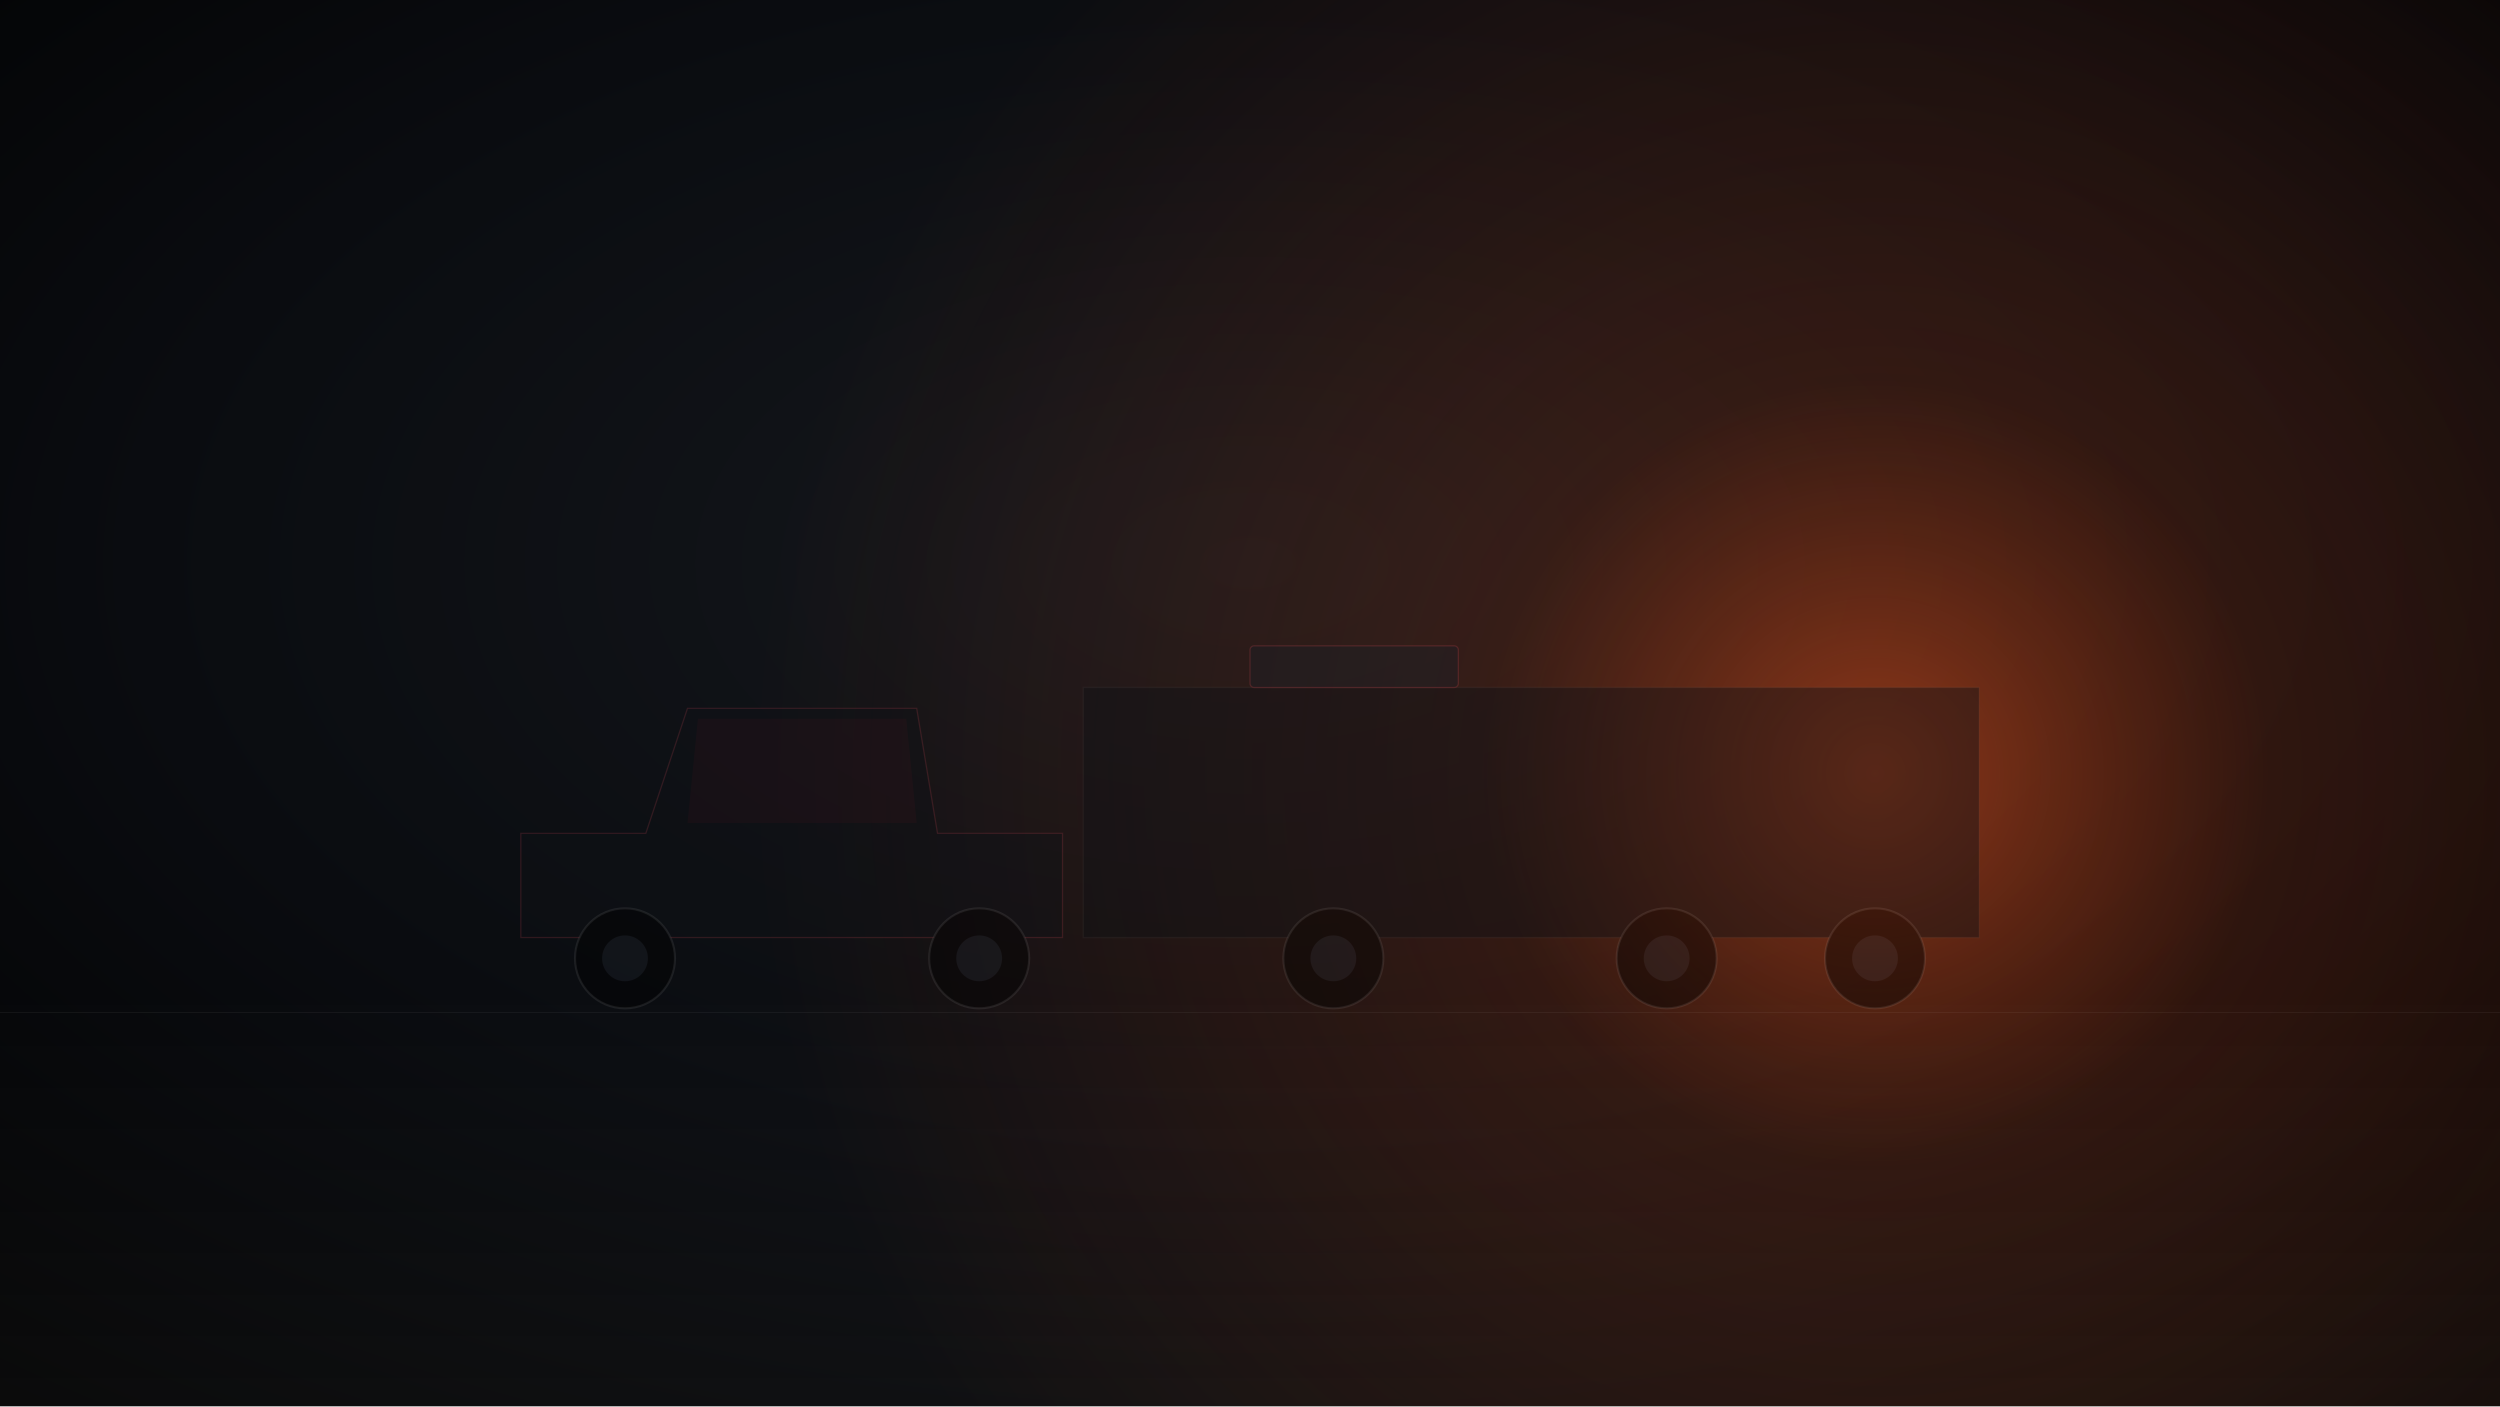
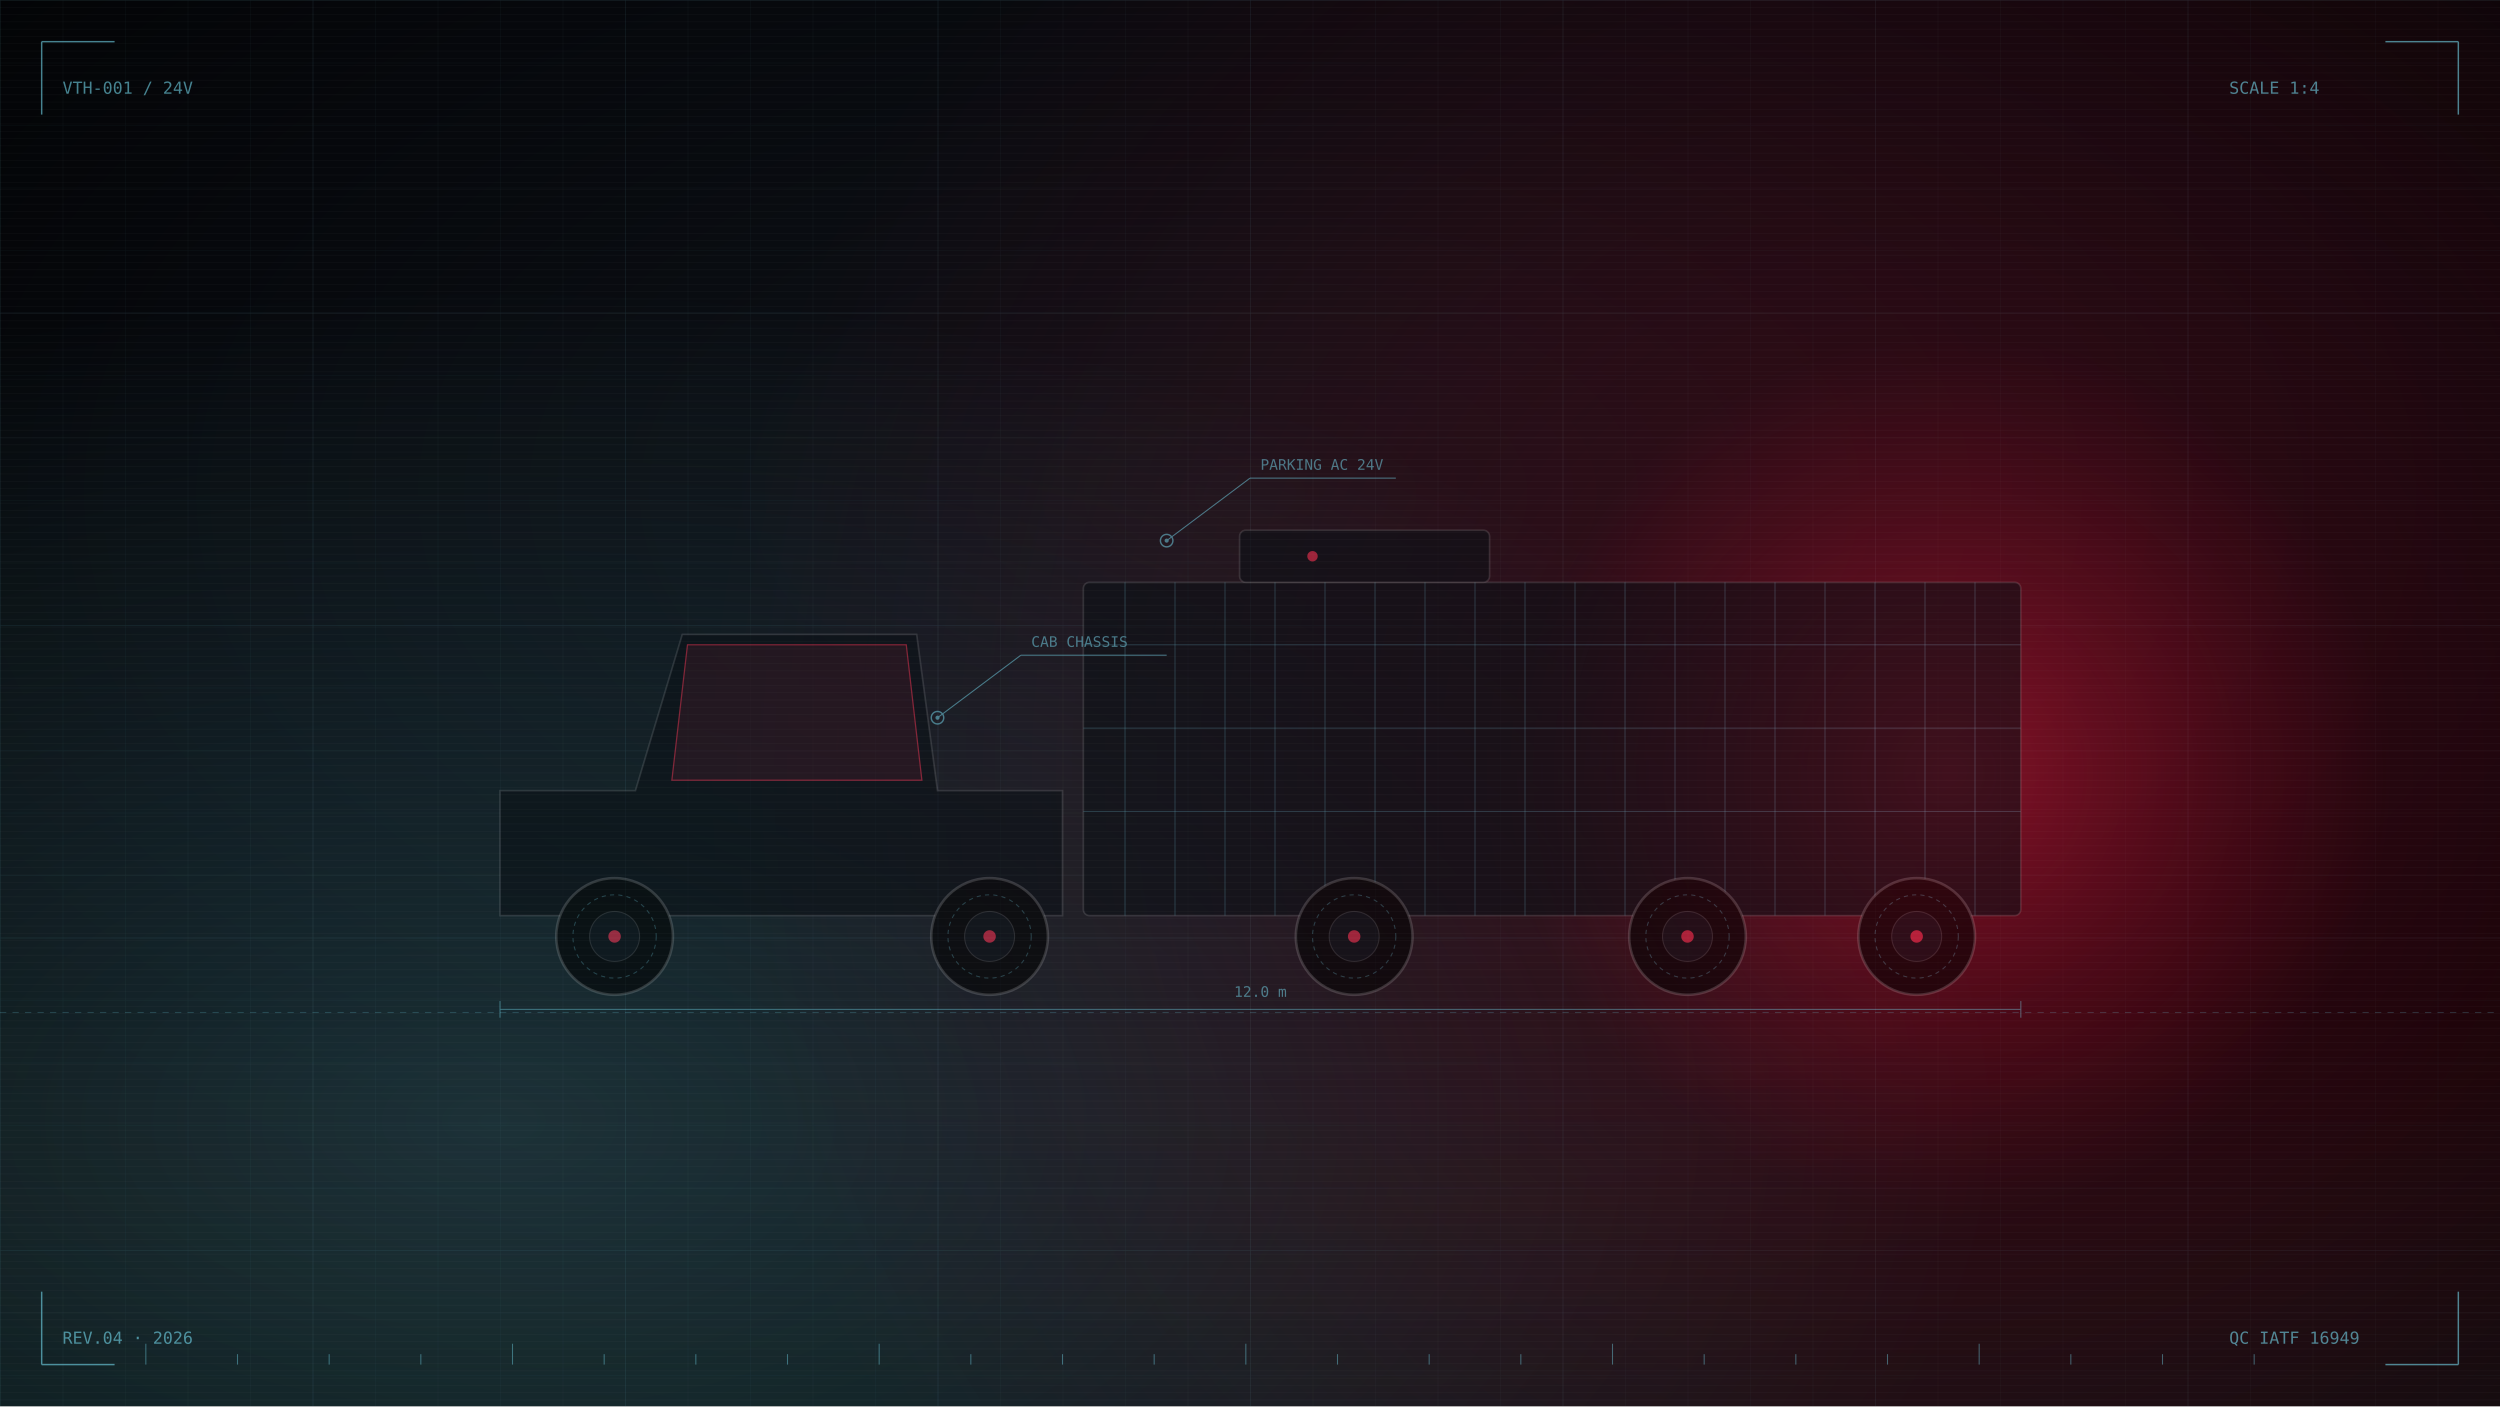
<svg xmlns="http://www.w3.org/2000/svg" viewBox="0 0 2400 1350" width="2400" height="1350" role="img" preserveAspectRatio="xMidYMid slice">
  <defs>
-     <radialGradient id="bgrad" cx="50%" cy="40%" r="80%">
-       <stop offset="0%" stop-color="#15181d" />
-       <stop offset="55%" stop-color="#0a0c10" />
+     <pattern id="grid" width="60" height="60" patternUnits="userSpaceOnUse">
+       <path d="M 60 0 L 0 0 0 60" fill="none" stroke="rgba(123,233,255,0.05)" stroke-width="1" />
+     </pattern>
+     <pattern id="gridMajor" width="300" height="300" patternUnits="userSpaceOnUse">
+       <path d="M 300 0 L 0 0 0 300" fill="none" stroke="rgba(123,233,255,0.08)" stroke-width="1" />
+     </pattern>
+     <radialGradient id="bgrad" cx="50%" cy="35%" r="80%">
+       <stop offset="0%" stop-color="#0e1218" />
+       <stop offset="55%" stop-color="#06080c" />
      <stop offset="100%" stop-color="#000" />
    </radialGradient>
-     <radialGradient id="glow" cx="1800" cy="742.5" r="1080" gradientUnits="userSpaceOnUse">
-       <stop offset="0%" stop-color="hsla(16, 95%, 55%, 0.55)" />
-       <stop offset="35%" stop-color="hsla(16, 90%, 45%, 0.18)" />
-       <stop offset="100%" stop-color="hsla(16, 90%, 45%, 0)" />
+     <radialGradient id="glow" cx="1872" cy="742.5" r="1200" gradientUnits="userSpaceOnUse">
+       <stop offset="0%" stop-color="hsla(350, 100%, 55%, 0.5)" />
+       <stop offset="35%" stop-color="hsla(350, 95%, 45%, 0.15)" />
+       <stop offset="100%" stop-color="hsla(350, 90%, 45%, 0)" />
+     </radialGradient>
+     <radialGradient id="cyanGlow" cx="20%" cy="80%" r="60%">
+       <stop offset="0%" stop-color="rgba(123,233,255,0.18)" />
+       <stop offset="100%" stop-color="rgba(123,233,255,0)" />
    </radialGradient>
    <linearGradient id="floor" x1="0" y1="0" x2="0" y2="1">
      <stop offset="0%" stop-color="rgba(255,255,255,0)" />
-       <stop offset="100%" stop-color="rgba(255,255,255,0.04)" />
+       <stop offset="100%" stop-color="rgba(123,233,255,0.05)" />
    </linearGradient>
    <filter id="soft">
-       <feGaussianBlur stdDeviation="2" />
+       <feGaussianBlur stdDeviation="3" />
+     </filter>
+     <filter id="bloom">
+       <feGaussianBlur stdDeviation="6" />
    </filter>
  </defs>
  <rect width="2400" height="1350" fill="url(#bgrad)" />
+   <rect width="2400" height="1350" fill="url(#grid)" />
+   <rect width="2400" height="1350" fill="url(#gridMajor)" />
+   <rect width="2400" height="1350" fill="url(#cyanGlow)" />
  <rect width="2400" height="1350" fill="url(#glow)" />
-   <rect y="945" width="2400" height="405" fill="url(#floor)" />
-   <g opacity="0.5">
-     <g transform="translate(500, 540)" opacity="0.85">
-       <path d="M0,260 L120,260 L160,140 L380,140 L400,260 L520,260 L520,360 L0,360 Z" fill="#0d1014" stroke="rgba(255,80,100,0.35)" stroke-width="1.2" />
-       <path d="M170,150 L370,150 L380,250 L160,250 Z" fill="rgba(200,16,46,0.12)" />
-       <rect x="540" y="120" width="860" height="240" fill="#0d1014" stroke="rgba(255,255,255,0.08)" stroke-width="1.2" />
-       <rect x="700" y="80" width="200" height="40" rx="4" fill="#1a1d24" stroke="rgba(255,80,100,0.4)" stroke-width="1.2" />
-       <circle cx="100" cy="380" r="48" fill="#000" stroke="rgba(255,255,255,0.18)" stroke-width="2" />
-       <circle cx="100" cy="380" r="22" fill="#1a1d24" />
-       <circle cx="440" cy="380" r="48" fill="#000" stroke="rgba(255,255,255,0.18)" stroke-width="2" />
-       <circle cx="440" cy="380" r="22" fill="#1a1d24" />
-       <circle cx="780" cy="380" r="48" fill="#000" stroke="rgba(255,255,255,0.18)" stroke-width="2" />
-       <circle cx="780" cy="380" r="22" fill="#1a1d24" />
-       <circle cx="1100" cy="380" r="48" fill="#000" stroke="rgba(255,255,255,0.18)" stroke-width="2" />
-       <circle cx="1100" cy="380" r="22" fill="#1a1d24" />
-       <circle cx="1300" cy="380" r="48" fill="#000" stroke="rgba(255,255,255,0.18)" stroke-width="2" />
-       <circle cx="1300" cy="380" r="22" fill="#1a1d24" />
+   <line x1="0" y1="972" x2="2400" y2="972" stroke="rgba(123,233,255,0.18)" stroke-width="1" stroke-dasharray="6 6" />
+   <rect y="972" width="2400" height="378" fill="url(#floor)" />
+   <g opacity="0.55">
+     <g transform="translate(480, 459)">
+       <g stroke="rgba(255,255,255,0.22)" stroke-width="1.6" fill="#0a0e14">
+         <path d="M0,300 L130,300 L175,150 L400,150 L420,300 L540,300 L540,420 L0,420 Z" />
+         <rect x="560" y="100" width="900" height="320" rx="6" />
+         <rect x="710" y="50" width="240" height="50" rx="6" />
+       </g>
+       <path d="M180,160 L390,160 L405,290 L165,290 Z" fill="rgba(255,48,80,0.18)" stroke="#ff3050" stroke-width="1.2" opacity="0.85" />
+       <g stroke="rgba(123,233,255,0.35)" stroke-width="1" fill="none">
+         <line x1="560" y1="160" x2="1460" y2="160" />
+         <line x1="560" y1="240" x2="1460" y2="240" />
+         <line x1="560" y1="320" x2="1460" y2="320" />
+         <line x1="600" y1="100" x2="600" y2="420" />
+         <line x1="648" y1="100" x2="648" y2="420" />
+         <line x1="696" y1="100" x2="696" y2="420" />
+         <line x1="744" y1="100" x2="744" y2="420" />
+         <line x1="792" y1="100" x2="792" y2="420" />
+         <line x1="840" y1="100" x2="840" y2="420" />
+         <line x1="888" y1="100" x2="888" y2="420" />
+         <line x1="936" y1="100" x2="936" y2="420" />
+         <line x1="984" y1="100" x2="984" y2="420" />
+         <line x1="1032" y1="100" x2="1032" y2="420" />
+         <line x1="1080" y1="100" x2="1080" y2="420" />
+         <line x1="1128" y1="100" x2="1128" y2="420" />
+         <line x1="1176" y1="100" x2="1176" y2="420" />
+         <line x1="1224" y1="100" x2="1224" y2="420" />
+         <line x1="1272" y1="100" x2="1272" y2="420" />
+         <line x1="1320" y1="100" x2="1320" y2="420" />
+         <line x1="1368" y1="100" x2="1368" y2="420" />
+         <line x1="1416" y1="100" x2="1416" y2="420" />
+       </g>
+       <circle cx="780" cy="75" r="5" fill="#ff3050" />
+       <g transform="translate(110,440)">
+         <circle r="56" fill="#000" stroke="rgba(255,255,255,0.28)" stroke-width="2.5" />
+         <circle r="40" fill="none" stroke="rgba(123,233,255,0.4)" stroke-dasharray="4 4" />
+         <circle r="24" fill="#0a0e14" stroke="rgba(255,255,255,0.2)" />
+         <circle r="6" fill="#ff3050" />
+       </g>
+       <g transform="translate(470,440)">
+         <circle r="56" fill="#000" stroke="rgba(255,255,255,0.28)" stroke-width="2.5" />
+         <circle r="40" fill="none" stroke="rgba(123,233,255,0.4)" stroke-dasharray="4 4" />
+         <circle r="24" fill="#0a0e14" stroke="rgba(255,255,255,0.2)" />
+         <circle r="6" fill="#ff3050" />
+       </g>
+       <g transform="translate(820,440)">
+         <circle r="56" fill="#000" stroke="rgba(255,255,255,0.28)" stroke-width="2.5" />
+         <circle r="40" fill="none" stroke="rgba(123,233,255,0.4)" stroke-dasharray="4 4" />
+         <circle r="24" fill="#0a0e14" stroke="rgba(255,255,255,0.2)" />
+         <circle r="6" fill="#ff3050" />
+       </g>
+       <g transform="translate(1140,440)">
+         <circle r="56" fill="#000" stroke="rgba(255,255,255,0.28)" stroke-width="2.5" />
+         <circle r="40" fill="none" stroke="rgba(123,233,255,0.4)" stroke-dasharray="4 4" />
+         <circle r="24" fill="#0a0e14" stroke="rgba(255,255,255,0.2)" />
+         <circle r="6" fill="#ff3050" />
+       </g>
+       <g transform="translate(1360,440)">
+         <circle r="56" fill="#000" stroke="rgba(255,255,255,0.28)" stroke-width="2.5" />
+         <circle r="40" fill="none" stroke="rgba(123,233,255,0.4)" stroke-dasharray="4 4" />
+         <circle r="24" fill="#0a0e14" stroke="rgba(255,255,255,0.2)" />
+         <circle r="6" fill="#ff3050" />
+       </g>
+       <g stroke="#7be9ff" stroke-width="1" opacity="0.7" fill="none">
+         <line x1="0" y1="510" x2="1460" y2="510" />
+         <line x1="0" y1="502" x2="0" y2="518" />
+         <line x1="1460" y1="502" x2="1460" y2="518" />
+       </g>
+       <text x="730" y="498" font-family="ui-monospace,monospace" font-size="14" fill="#7be9ff" opacity="0.85" text-anchor="middle">12.0 m</text>
+       <g opacity="0.85">
+         <circle cx="640" cy="60" r="6" fill="none" stroke="#7be9ff" stroke-width="1.4" />
+         <circle cx="640" cy="60" r="2" fill="#7be9ff" />
+         <line x1="640" y1="60" x2="720" y2="0" stroke="#7be9ff" stroke-width="1" />
+         <line x1="720" y1="0" x2="860" y2="0" stroke="#7be9ff" stroke-width="1" />
+         <text x="730" y="-8" font-family="ui-monospace,monospace" font-size="14" fill="#7be9ff">PARKING AC 24V</text>
+       </g>
+       <g opacity="0.85">
+         <circle cx="420" cy="230" r="6" fill="none" stroke="#7be9ff" stroke-width="1.4" />
+         <circle cx="420" cy="230" r="2" fill="#7be9ff" />
+         <line x1="420" y1="230" x2="500" y2="170" stroke="#7be9ff" stroke-width="1" />
+         <line x1="500" y1="170" x2="640" y2="170" stroke="#7be9ff" stroke-width="1" />
+         <text x="510" y="162" font-family="ui-monospace,monospace" font-size="14" fill="#7be9ff">CAB CHASSIS</text>
+       </g>
    </g>
  </g>
-   <line x1="0" y1="972" x2="2400" y2="972" stroke="rgba(255,255,255,0.05)" stroke-width="1" />
+   <g opacity="0.04">
+     <line x1="0" y1="0" x2="2400" y2="0" stroke="#fff" stroke-width="0.5" />
+     <line x1="0" y1="7" x2="2400" y2="7" stroke="#fff" stroke-width="0.5" />
+     <line x1="0" y1="14" x2="2400" y2="14" stroke="#fff" stroke-width="0.5" />
+     <line x1="0" y1="21" x2="2400" y2="21" stroke="#fff" stroke-width="0.5" />
+     <line x1="0" y1="28" x2="2400" y2="28" stroke="#fff" stroke-width="0.5" />
+     <line x1="0" y1="35" x2="2400" y2="35" stroke="#fff" stroke-width="0.5" />
+     <line x1="0" y1="42" x2="2400" y2="42" stroke="#fff" stroke-width="0.5" />
+     <line x1="0" y1="49" x2="2400" y2="49" stroke="#fff" stroke-width="0.5" />
+     <line x1="0" y1="56" x2="2400" y2="56" stroke="#fff" stroke-width="0.5" />
+     <line x1="0" y1="63" x2="2400" y2="63" stroke="#fff" stroke-width="0.5" />
+     <line x1="0" y1="70" x2="2400" y2="70" stroke="#fff" stroke-width="0.5" />
+     <line x1="0" y1="77" x2="2400" y2="77" stroke="#fff" stroke-width="0.5" />
+     <line x1="0" y1="84" x2="2400" y2="84" stroke="#fff" stroke-width="0.5" />
+     <line x1="0" y1="91" x2="2400" y2="91" stroke="#fff" stroke-width="0.5" />
+     <line x1="0" y1="98" x2="2400" y2="98" stroke="#fff" stroke-width="0.5" />
+     <line x1="0" y1="105" x2="2400" y2="105" stroke="#fff" stroke-width="0.5" />
+     <line x1="0" y1="112" x2="2400" y2="112" stroke="#fff" stroke-width="0.5" />
+     <line x1="0" y1="119" x2="2400" y2="119" stroke="#fff" stroke-width="0.5" />
+     <line x1="0" y1="126" x2="2400" y2="126" stroke="#fff" stroke-width="0.5" />
+     <line x1="0" y1="133" x2="2400" y2="133" stroke="#fff" stroke-width="0.5" />
+     <line x1="0" y1="140" x2="2400" y2="140" stroke="#fff" stroke-width="0.5" />
+     <line x1="0" y1="147" x2="2400" y2="147" stroke="#fff" stroke-width="0.5" />
+     <line x1="0" y1="154" x2="2400" y2="154" stroke="#fff" stroke-width="0.5" />
+     <line x1="0" y1="161" x2="2400" y2="161" stroke="#fff" stroke-width="0.5" />
+     <line x1="0" y1="168" x2="2400" y2="168" stroke="#fff" stroke-width="0.5" />
+     <line x1="0" y1="175" x2="2400" y2="175" stroke="#fff" stroke-width="0.5" />
+     <line x1="0" y1="182" x2="2400" y2="182" stroke="#fff" stroke-width="0.5" />
+     <line x1="0" y1="189" x2="2400" y2="189" stroke="#fff" stroke-width="0.5" />
+     <line x1="0" y1="196" x2="2400" y2="196" stroke="#fff" stroke-width="0.5" />
+     <line x1="0" y1="203" x2="2400" y2="203" stroke="#fff" stroke-width="0.5" />
+     <line x1="0" y1="210" x2="2400" y2="210" stroke="#fff" stroke-width="0.5" />
+     <line x1="0" y1="217" x2="2400" y2="217" stroke="#fff" stroke-width="0.5" />
+     <line x1="0" y1="224" x2="2400" y2="224" stroke="#fff" stroke-width="0.5" />
+     <line x1="0" y1="231" x2="2400" y2="231" stroke="#fff" stroke-width="0.5" />
+     <line x1="0" y1="238" x2="2400" y2="238" stroke="#fff" stroke-width="0.5" />
+     <line x1="0" y1="245" x2="2400" y2="245" stroke="#fff" stroke-width="0.5" />
+     <line x1="0" y1="252" x2="2400" y2="252" stroke="#fff" stroke-width="0.5" />
+     <line x1="0" y1="259" x2="2400" y2="259" stroke="#fff" stroke-width="0.5" />
+     <line x1="0" y1="266" x2="2400" y2="266" stroke="#fff" stroke-width="0.5" />
+     <line x1="0" y1="273" x2="2400" y2="273" stroke="#fff" stroke-width="0.5" />
+     <line x1="0" y1="280" x2="2400" y2="280" stroke="#fff" stroke-width="0.5" />
+     <line x1="0" y1="287" x2="2400" y2="287" stroke="#fff" stroke-width="0.5" />
+     <line x1="0" y1="294" x2="2400" y2="294" stroke="#fff" stroke-width="0.5" />
+     <line x1="0" y1="301" x2="2400" y2="301" stroke="#fff" stroke-width="0.5" />
+     <line x1="0" y1="308" x2="2400" y2="308" stroke="#fff" stroke-width="0.5" />
+     <line x1="0" y1="315" x2="2400" y2="315" stroke="#fff" stroke-width="0.5" />
+     <line x1="0" y1="322" x2="2400" y2="322" stroke="#fff" stroke-width="0.5" />
+     <line x1="0" y1="329" x2="2400" y2="329" stroke="#fff" stroke-width="0.5" />
+     <line x1="0" y1="336" x2="2400" y2="336" stroke="#fff" stroke-width="0.5" />
+     <line x1="0" y1="343" x2="2400" y2="343" stroke="#fff" stroke-width="0.5" />
+     <line x1="0" y1="350" x2="2400" y2="350" stroke="#fff" stroke-width="0.5" />
+     <line x1="0" y1="357" x2="2400" y2="357" stroke="#fff" stroke-width="0.5" />
+     <line x1="0" y1="364" x2="2400" y2="364" stroke="#fff" stroke-width="0.5" />
+     <line x1="0" y1="371" x2="2400" y2="371" stroke="#fff" stroke-width="0.5" />
+     <line x1="0" y1="378" x2="2400" y2="378" stroke="#fff" stroke-width="0.5" />
+     <line x1="0" y1="385" x2="2400" y2="385" stroke="#fff" stroke-width="0.5" />
+     <line x1="0" y1="392" x2="2400" y2="392" stroke="#fff" stroke-width="0.5" />
+     <line x1="0" y1="399" x2="2400" y2="399" stroke="#fff" stroke-width="0.5" />
+     <line x1="0" y1="406" x2="2400" y2="406" stroke="#fff" stroke-width="0.5" />
+     <line x1="0" y1="413" x2="2400" y2="413" stroke="#fff" stroke-width="0.5" />
+     <line x1="0" y1="420" x2="2400" y2="420" stroke="#fff" stroke-width="0.5" />
+     <line x1="0" y1="427" x2="2400" y2="427" stroke="#fff" stroke-width="0.5" />
+     <line x1="0" y1="434" x2="2400" y2="434" stroke="#fff" stroke-width="0.5" />
+     <line x1="0" y1="441" x2="2400" y2="441" stroke="#fff" stroke-width="0.5" />
+     <line x1="0" y1="448" x2="2400" y2="448" stroke="#fff" stroke-width="0.5" />
+     <line x1="0" y1="455" x2="2400" y2="455" stroke="#fff" stroke-width="0.5" />
+     <line x1="0" y1="462" x2="2400" y2="462" stroke="#fff" stroke-width="0.5" />
+     <line x1="0" y1="469" x2="2400" y2="469" stroke="#fff" stroke-width="0.5" />
+     <line x1="0" y1="476" x2="2400" y2="476" stroke="#fff" stroke-width="0.5" />
+     <line x1="0" y1="483" x2="2400" y2="483" stroke="#fff" stroke-width="0.5" />
+     <line x1="0" y1="490" x2="2400" y2="490" stroke="#fff" stroke-width="0.5" />
+     <line x1="0" y1="497" x2="2400" y2="497" stroke="#fff" stroke-width="0.5" />
+     <line x1="0" y1="504" x2="2400" y2="504" stroke="#fff" stroke-width="0.5" />
+     <line x1="0" y1="511" x2="2400" y2="511" stroke="#fff" stroke-width="0.5" />
+     <line x1="0" y1="518" x2="2400" y2="518" stroke="#fff" stroke-width="0.5" />
+     <line x1="0" y1="525" x2="2400" y2="525" stroke="#fff" stroke-width="0.5" />
+     <line x1="0" y1="532" x2="2400" y2="532" stroke="#fff" stroke-width="0.5" />
+     <line x1="0" y1="539" x2="2400" y2="539" stroke="#fff" stroke-width="0.5" />
+     <line x1="0" y1="546" x2="2400" y2="546" stroke="#fff" stroke-width="0.5" />
+     <line x1="0" y1="553" x2="2400" y2="553" stroke="#fff" stroke-width="0.5" />
+     <line x1="0" y1="560" x2="2400" y2="560" stroke="#fff" stroke-width="0.5" />
+     <line x1="0" y1="567" x2="2400" y2="567" stroke="#fff" stroke-width="0.5" />
+     <line x1="0" y1="574" x2="2400" y2="574" stroke="#fff" stroke-width="0.5" />
+     <line x1="0" y1="581" x2="2400" y2="581" stroke="#fff" stroke-width="0.5" />
+     <line x1="0" y1="588" x2="2400" y2="588" stroke="#fff" stroke-width="0.5" />
+     <line x1="0" y1="595" x2="2400" y2="595" stroke="#fff" stroke-width="0.5" />
+     <line x1="0" y1="602" x2="2400" y2="602" stroke="#fff" stroke-width="0.5" />
+     <line x1="0" y1="609" x2="2400" y2="609" stroke="#fff" stroke-width="0.5" />
+     <line x1="0" y1="616" x2="2400" y2="616" stroke="#fff" stroke-width="0.5" />
+     <line x1="0" y1="623" x2="2400" y2="623" stroke="#fff" stroke-width="0.5" />
+     <line x1="0" y1="630" x2="2400" y2="630" stroke="#fff" stroke-width="0.5" />
+     <line x1="0" y1="637" x2="2400" y2="637" stroke="#fff" stroke-width="0.5" />
+     <line x1="0" y1="644" x2="2400" y2="644" stroke="#fff" stroke-width="0.5" />
+     <line x1="0" y1="651" x2="2400" y2="651" stroke="#fff" stroke-width="0.5" />
+     <line x1="0" y1="658" x2="2400" y2="658" stroke="#fff" stroke-width="0.5" />
+     <line x1="0" y1="665" x2="2400" y2="665" stroke="#fff" stroke-width="0.5" />
+     <line x1="0" y1="672" x2="2400" y2="672" stroke="#fff" stroke-width="0.5" />
+     <line x1="0" y1="679" x2="2400" y2="679" stroke="#fff" stroke-width="0.5" />
+     <line x1="0" y1="686" x2="2400" y2="686" stroke="#fff" stroke-width="0.5" />
+     <line x1="0" y1="693" x2="2400" y2="693" stroke="#fff" stroke-width="0.5" />
+     <line x1="0" y1="700" x2="2400" y2="700" stroke="#fff" stroke-width="0.5" />
+     <line x1="0" y1="707" x2="2400" y2="707" stroke="#fff" stroke-width="0.5" />
+     <line x1="0" y1="714" x2="2400" y2="714" stroke="#fff" stroke-width="0.5" />
+     <line x1="0" y1="721" x2="2400" y2="721" stroke="#fff" stroke-width="0.5" />
+     <line x1="0" y1="728" x2="2400" y2="728" stroke="#fff" stroke-width="0.5" />
+     <line x1="0" y1="735" x2="2400" y2="735" stroke="#fff" stroke-width="0.5" />
+     <line x1="0" y1="742" x2="2400" y2="742" stroke="#fff" stroke-width="0.5" />
+     <line x1="0" y1="749" x2="2400" y2="749" stroke="#fff" stroke-width="0.5" />
+     <line x1="0" y1="756" x2="2400" y2="756" stroke="#fff" stroke-width="0.5" />
+     <line x1="0" y1="763" x2="2400" y2="763" stroke="#fff" stroke-width="0.5" />
+     <line x1="0" y1="770" x2="2400" y2="770" stroke="#fff" stroke-width="0.5" />
+     <line x1="0" y1="777" x2="2400" y2="777" stroke="#fff" stroke-width="0.5" />
+     <line x1="0" y1="784" x2="2400" y2="784" stroke="#fff" stroke-width="0.5" />
+     <line x1="0" y1="791" x2="2400" y2="791" stroke="#fff" stroke-width="0.5" />
+     <line x1="0" y1="798" x2="2400" y2="798" stroke="#fff" stroke-width="0.5" />
+     <line x1="0" y1="805" x2="2400" y2="805" stroke="#fff" stroke-width="0.5" />
+     <line x1="0" y1="812" x2="2400" y2="812" stroke="#fff" stroke-width="0.5" />
+     <line x1="0" y1="819" x2="2400" y2="819" stroke="#fff" stroke-width="0.5" />
+     <line x1="0" y1="826" x2="2400" y2="826" stroke="#fff" stroke-width="0.5" />
+     <line x1="0" y1="833" x2="2400" y2="833" stroke="#fff" stroke-width="0.5" />
+     <line x1="0" y1="840" x2="2400" y2="840" stroke="#fff" stroke-width="0.5" />
+     <line x1="0" y1="847" x2="2400" y2="847" stroke="#fff" stroke-width="0.5" />
+     <line x1="0" y1="854" x2="2400" y2="854" stroke="#fff" stroke-width="0.5" />
+     <line x1="0" y1="861" x2="2400" y2="861" stroke="#fff" stroke-width="0.5" />
+     <line x1="0" y1="868" x2="2400" y2="868" stroke="#fff" stroke-width="0.5" />
+     <line x1="0" y1="875" x2="2400" y2="875" stroke="#fff" stroke-width="0.5" />
+     <line x1="0" y1="882" x2="2400" y2="882" stroke="#fff" stroke-width="0.5" />
+     <line x1="0" y1="889" x2="2400" y2="889" stroke="#fff" stroke-width="0.5" />
+     <line x1="0" y1="896" x2="2400" y2="896" stroke="#fff" stroke-width="0.5" />
+     <line x1="0" y1="903" x2="2400" y2="903" stroke="#fff" stroke-width="0.5" />
+     <line x1="0" y1="910" x2="2400" y2="910" stroke="#fff" stroke-width="0.5" />
+     <line x1="0" y1="917" x2="2400" y2="917" stroke="#fff" stroke-width="0.5" />
+     <line x1="0" y1="924" x2="2400" y2="924" stroke="#fff" stroke-width="0.5" />
+     <line x1="0" y1="931" x2="2400" y2="931" stroke="#fff" stroke-width="0.5" />
+     <line x1="0" y1="938" x2="2400" y2="938" stroke="#fff" stroke-width="0.5" />
+     <line x1="0" y1="945" x2="2400" y2="945" stroke="#fff" stroke-width="0.5" />
+     <line x1="0" y1="952" x2="2400" y2="952" stroke="#fff" stroke-width="0.5" />
+     <line x1="0" y1="959" x2="2400" y2="959" stroke="#fff" stroke-width="0.5" />
+     <line x1="0" y1="966" x2="2400" y2="966" stroke="#fff" stroke-width="0.5" />
+     <line x1="0" y1="973" x2="2400" y2="973" stroke="#fff" stroke-width="0.5" />
+     <line x1="0" y1="980" x2="2400" y2="980" stroke="#fff" stroke-width="0.5" />
+     <line x1="0" y1="987" x2="2400" y2="987" stroke="#fff" stroke-width="0.5" />
+     <line x1="0" y1="994" x2="2400" y2="994" stroke="#fff" stroke-width="0.5" />
+     <line x1="0" y1="1001" x2="2400" y2="1001" stroke="#fff" stroke-width="0.5" />
+     <line x1="0" y1="1008" x2="2400" y2="1008" stroke="#fff" stroke-width="0.5" />
+     <line x1="0" y1="1015" x2="2400" y2="1015" stroke="#fff" stroke-width="0.5" />
+     <line x1="0" y1="1022" x2="2400" y2="1022" stroke="#fff" stroke-width="0.5" />
+     <line x1="0" y1="1029" x2="2400" y2="1029" stroke="#fff" stroke-width="0.5" />
+     <line x1="0" y1="1036" x2="2400" y2="1036" stroke="#fff" stroke-width="0.5" />
+     <line x1="0" y1="1043" x2="2400" y2="1043" stroke="#fff" stroke-width="0.5" />
+     <line x1="0" y1="1050" x2="2400" y2="1050" stroke="#fff" stroke-width="0.5" />
+     <line x1="0" y1="1057" x2="2400" y2="1057" stroke="#fff" stroke-width="0.5" />
+     <line x1="0" y1="1064" x2="2400" y2="1064" stroke="#fff" stroke-width="0.5" />
+     <line x1="0" y1="1071" x2="2400" y2="1071" stroke="#fff" stroke-width="0.5" />
+     <line x1="0" y1="1078" x2="2400" y2="1078" stroke="#fff" stroke-width="0.5" />
+     <line x1="0" y1="1085" x2="2400" y2="1085" stroke="#fff" stroke-width="0.5" />
+     <line x1="0" y1="1092" x2="2400" y2="1092" stroke="#fff" stroke-width="0.5" />
+     <line x1="0" y1="1099" x2="2400" y2="1099" stroke="#fff" stroke-width="0.5" />
+     <line x1="0" y1="1106" x2="2400" y2="1106" stroke="#fff" stroke-width="0.5" />
+     <line x1="0" y1="1113" x2="2400" y2="1113" stroke="#fff" stroke-width="0.5" />
+     <line x1="0" y1="1120" x2="2400" y2="1120" stroke="#fff" stroke-width="0.5" />
+     <line x1="0" y1="1127" x2="2400" y2="1127" stroke="#fff" stroke-width="0.5" />
+     <line x1="0" y1="1134" x2="2400" y2="1134" stroke="#fff" stroke-width="0.5" />
+     <line x1="0" y1="1141" x2="2400" y2="1141" stroke="#fff" stroke-width="0.5" />
+     <line x1="0" y1="1148" x2="2400" y2="1148" stroke="#fff" stroke-width="0.5" />
+     <line x1="0" y1="1155" x2="2400" y2="1155" stroke="#fff" stroke-width="0.5" />
+     <line x1="0" y1="1162" x2="2400" y2="1162" stroke="#fff" stroke-width="0.5" />
+     <line x1="0" y1="1169" x2="2400" y2="1169" stroke="#fff" stroke-width="0.5" />
+     <line x1="0" y1="1176" x2="2400" y2="1176" stroke="#fff" stroke-width="0.5" />
+     <line x1="0" y1="1183" x2="2400" y2="1183" stroke="#fff" stroke-width="0.5" />
+     <line x1="0" y1="1190" x2="2400" y2="1190" stroke="#fff" stroke-width="0.5" />
+     <line x1="0" y1="1197" x2="2400" y2="1197" stroke="#fff" stroke-width="0.5" />
+     <line x1="0" y1="1204" x2="2400" y2="1204" stroke="#fff" stroke-width="0.5" />
+     <line x1="0" y1="1211" x2="2400" y2="1211" stroke="#fff" stroke-width="0.5" />
+     <line x1="0" y1="1218" x2="2400" y2="1218" stroke="#fff" stroke-width="0.5" />
+     <line x1="0" y1="1225" x2="2400" y2="1225" stroke="#fff" stroke-width="0.5" />
+     <line x1="0" y1="1232" x2="2400" y2="1232" stroke="#fff" stroke-width="0.5" />
+     <line x1="0" y1="1239" x2="2400" y2="1239" stroke="#fff" stroke-width="0.5" />
+     <line x1="0" y1="1246" x2="2400" y2="1246" stroke="#fff" stroke-width="0.5" />
+     <line x1="0" y1="1253" x2="2400" y2="1253" stroke="#fff" stroke-width="0.5" />
+     <line x1="0" y1="1260" x2="2400" y2="1260" stroke="#fff" stroke-width="0.5" />
+     <line x1="0" y1="1267" x2="2400" y2="1267" stroke="#fff" stroke-width="0.5" />
+     <line x1="0" y1="1274" x2="2400" y2="1274" stroke="#fff" stroke-width="0.5" />
+     <line x1="0" y1="1281" x2="2400" y2="1281" stroke="#fff" stroke-width="0.5" />
+     <line x1="0" y1="1288" x2="2400" y2="1288" stroke="#fff" stroke-width="0.5" />
+     <line x1="0" y1="1295" x2="2400" y2="1295" stroke="#fff" stroke-width="0.5" />
+     <line x1="0" y1="1302" x2="2400" y2="1302" stroke="#fff" stroke-width="0.5" />
+     <line x1="0" y1="1309" x2="2400" y2="1309" stroke="#fff" stroke-width="0.5" />
+     <line x1="0" y1="1316" x2="2400" y2="1316" stroke="#fff" stroke-width="0.5" />
+     <line x1="0" y1="1323" x2="2400" y2="1323" stroke="#fff" stroke-width="0.5" />
+     <line x1="0" y1="1330" x2="2400" y2="1330" stroke="#fff" stroke-width="0.5" />
+     <line x1="0" y1="1337" x2="2400" y2="1337" stroke="#fff" stroke-width="0.5" />
+     <line x1="0" y1="1344" x2="2400" y2="1344" stroke="#fff" stroke-width="0.5" />
+     <line x1="0" y1="1351" x2="2400" y2="1351" stroke="#fff" stroke-width="0.5" />
+     <line x1="0" y1="1358" x2="2400" y2="1358" stroke="#fff" stroke-width="0.5" />
+     <line x1="0" y1="1365" x2="2400" y2="1365" stroke="#fff" stroke-width="0.5" />
+     <line x1="0" y1="1372" x2="2400" y2="1372" stroke="#fff" stroke-width="0.5" />
+     <line x1="0" y1="1379" x2="2400" y2="1379" stroke="#fff" stroke-width="0.5" />
+     <line x1="0" y1="1386" x2="2400" y2="1386" stroke="#fff" stroke-width="0.5" />
+     <line x1="0" y1="1393" x2="2400" y2="1393" stroke="#fff" stroke-width="0.5" />
+   </g>
+   <g opacity="0.55" font-family="ui-monospace, SFMono-Regular, Menlo, monospace" font-size="16" fill="#7be9ff">
+     <g stroke="#7be9ff" stroke-width="1.4" fill="none">
+       <path d="M40,40 L40,110 M40,40 L110,40" />
+       <path d="M2360,40 L2360,110 M2360,40 L2290,40" />
+       <path d="M40,1310 L40,1240 M40,1310 L110,1310" />
+       <path d="M2360,1310 L2360,1240 M2360,1310 L2290,1310" />
+     </g>
+     <text x="60" y="90">VTH-001 / 24V</text>
+     <text x="2140" y="90">SCALE 1:4</text>
+     <text x="60" y="1290">REV.04 · 2026</text>
+     <text x="2140" y="1290">QC IATF 16949</text>
+     <g stroke="#7be9ff" stroke-width="1" opacity="0.7">
+       <line x1="140" y1="1310" x2="140" y2="1290" />
+       <line x1="228" y1="1310" x2="228" y2="1300" />
+       <line x1="316" y1="1310" x2="316" y2="1300" />
+       <line x1="404" y1="1310" x2="404" y2="1300" />
+       <line x1="492" y1="1310" x2="492" y2="1290" />
+       <line x1="580" y1="1310" x2="580" y2="1300" />
+       <line x1="668" y1="1310" x2="668" y2="1300" />
+       <line x1="756" y1="1310" x2="756" y2="1300" />
+       <line x1="844" y1="1310" x2="844" y2="1290" />
+       <line x1="932" y1="1310" x2="932" y2="1300" />
+       <line x1="1020" y1="1310" x2="1020" y2="1300" />
+       <line x1="1108" y1="1310" x2="1108" y2="1300" />
+       <line x1="1196" y1="1310" x2="1196" y2="1290" />
+       <line x1="1284" y1="1310" x2="1284" y2="1300" />
+       <line x1="1372" y1="1310" x2="1372" y2="1300" />
+       <line x1="1460" y1="1310" x2="1460" y2="1300" />
+       <line x1="1548" y1="1310" x2="1548" y2="1290" />
+       <line x1="1636" y1="1310" x2="1636" y2="1300" />
+       <line x1="1724" y1="1310" x2="1724" y2="1300" />
+       <line x1="1812" y1="1310" x2="1812" y2="1300" />
+       <line x1="1900" y1="1310" x2="1900" y2="1290" />
+       <line x1="1988" y1="1310" x2="1988" y2="1300" />
+       <line x1="2076" y1="1310" x2="2076" y2="1300" />
+       <line x1="2164" y1="1310" x2="2164" y2="1300" />
+     </g>
+   </g>
</svg>
